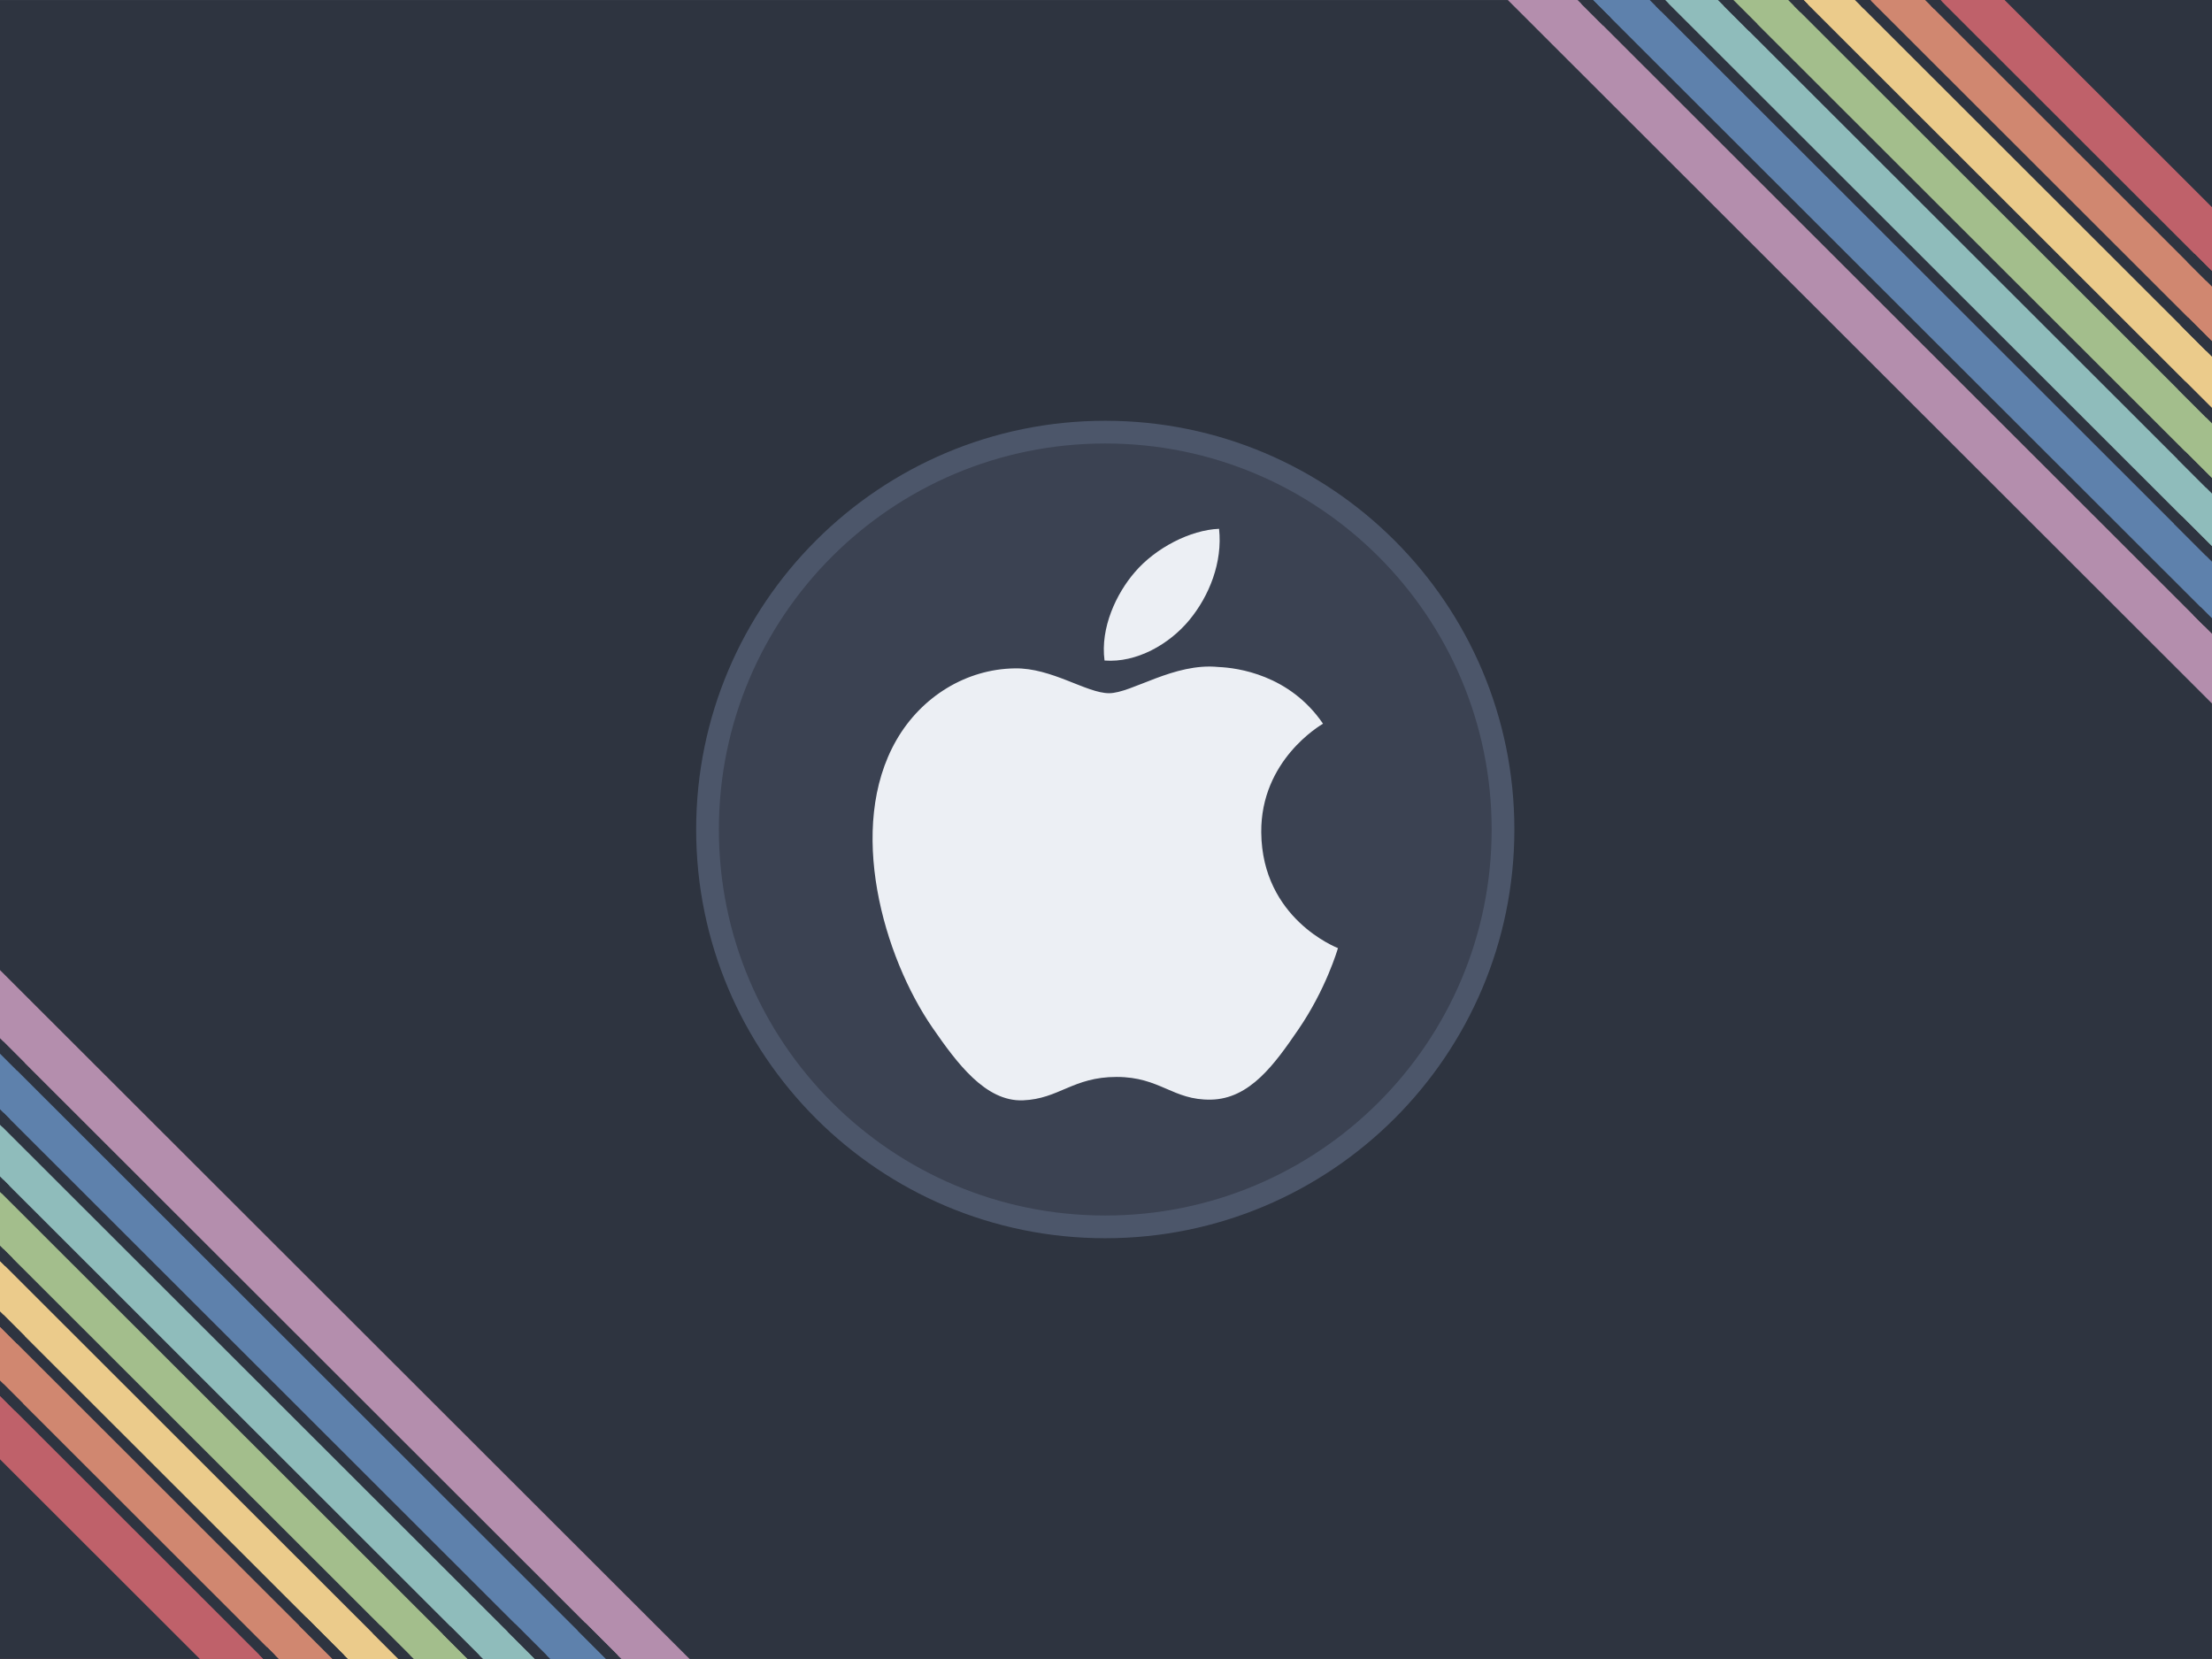
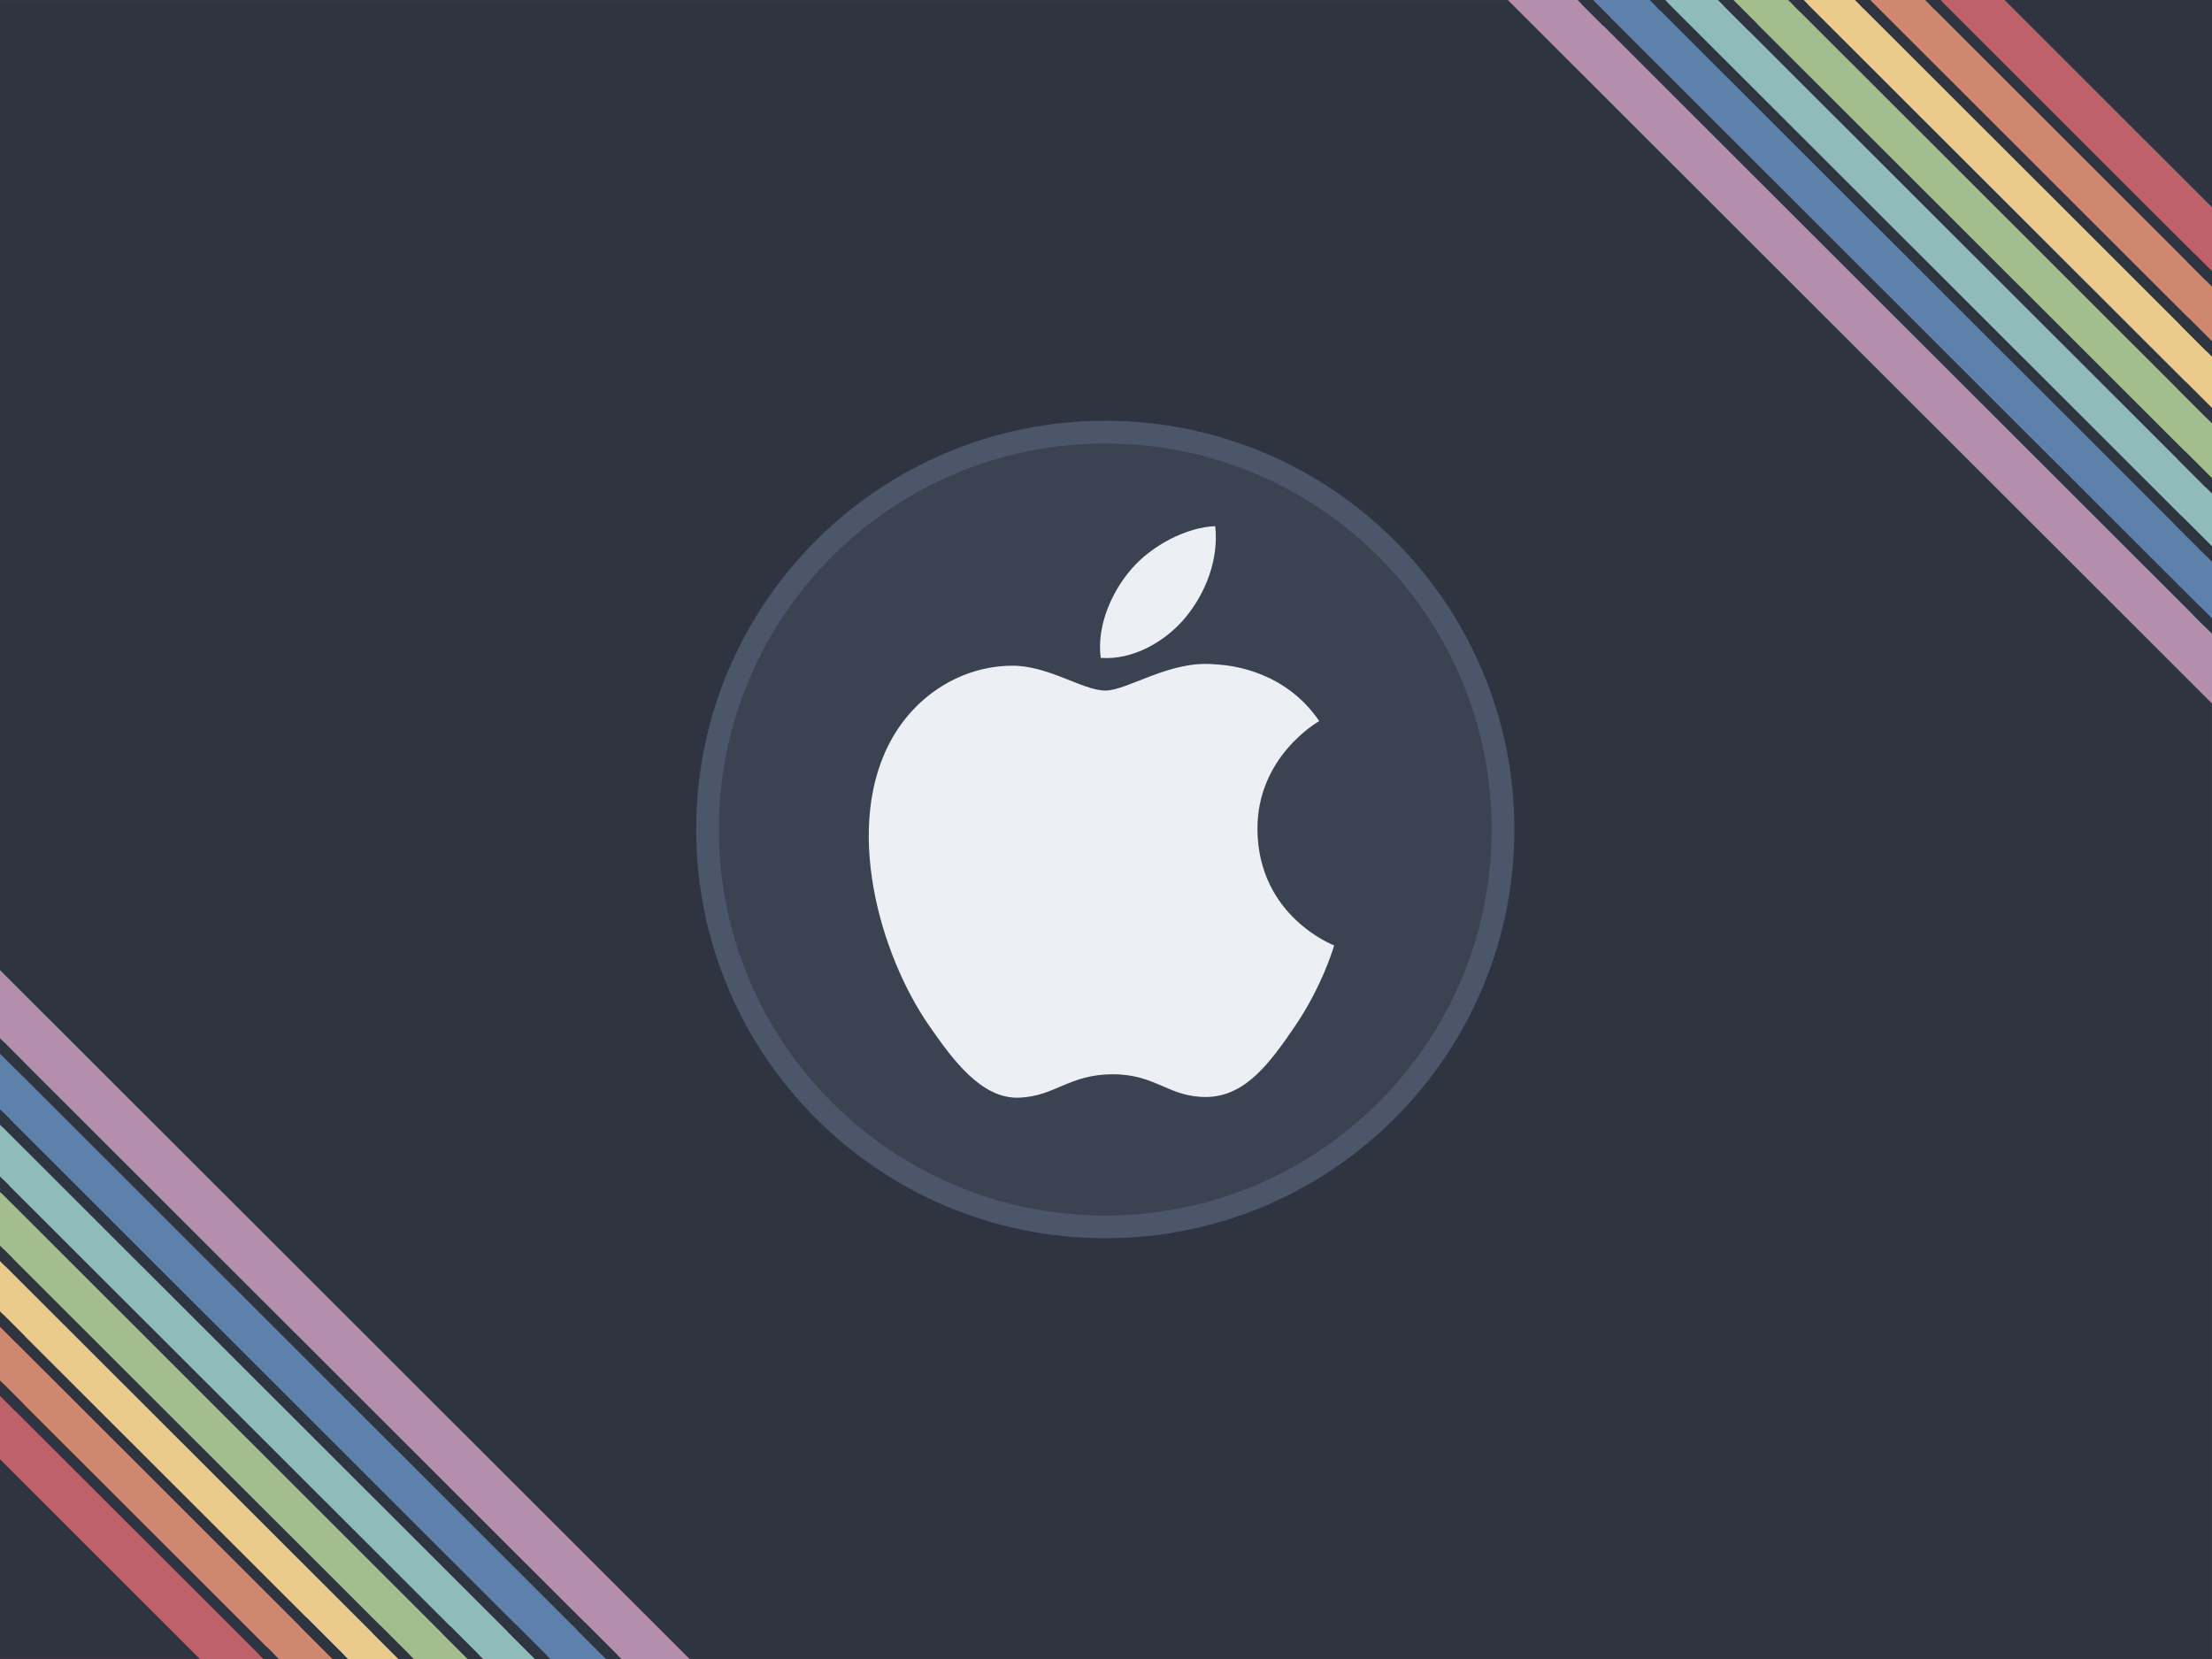
<svg xmlns="http://www.w3.org/2000/svg" width="2048" height="1536" viewBox="0 0 541.867 406.4" version="1.1" id="svg8">
  <defs id="defs2" />
  <g id="layer1">
    <rect style="opacity:1;fill:#2e3440;fill-opacity:1;stroke:#1d1f21;stroke-width:0;stroke-linejoin:miter;stroke-miterlimit:4;stroke-dasharray:none;stroke-opacity:0;paint-order:normal" id="rect5980" width="539.126" height="403.66" x="-0.354" y="1.007" transform="matrix(1.00573,0,0,1.006763,0.00198539,-1.008814)" />
    <g id="g941" transform="matrix(0.7607387,0,0,0.7607387,129.6477,-9.3679719e-7)">
      <path style="fill:#b48ead;fill-opacity:1;stroke:#000000;stroke-width:0;stroke-linecap:butt;stroke-linejoin:miter;stroke-miterlimit:4;stroke-dasharray:none;stroke-opacity:1" d="M 541.867,3.4079087e-6 V 226.528 L 315.108,3.4079087e-6 Z" id="path37-3-6-7-5-3-5" />
      <path style="fill:#5e81ac;fill-opacity:1;stroke:#000000;stroke-width:0;stroke-linecap:butt;stroke-linejoin:miter;stroke-miterlimit:4;stroke-dasharray:none;stroke-opacity:1" d="M 541.867,4.2565831e-6 V 201.623 L 340.038,4.2565831e-6 Z" id="path37-3-6-7-5-3" />
      <path style="fill:#8fbcbb;fill-opacity:1;stroke:#000000;stroke-width:0;stroke-linecap:butt;stroke-linejoin:miter;stroke-miterlimit:4;stroke-dasharray:none;stroke-opacity:1" d="M 541.867,3.3726938e-6 V 178.271 L 363.414,3.3726938e-6 Z" id="path37-3-6-7-5" />
      <path style="fill:#a3be8c;fill-opacity:1;stroke:#000000;stroke-width:0;stroke-linecap:butt;stroke-linejoin:miter;stroke-miterlimit:4;stroke-dasharray:none;stroke-opacity:1" d="M 541.867,2.3932857e-6 V 156.194 L 385.514,2.3932857e-6 Z" id="path37-3-6-7" />
      <path style="fill:#ebcb8b;fill-opacity:1;stroke:#000000;stroke-width:0;stroke-linecap:butt;stroke-linejoin:miter;stroke-miterlimit:4;stroke-dasharray:none;stroke-opacity:1" d="M 541.867,1.731431e-6 V 133.456 L 408.275,1.731431e-6 Z" id="path37-3-6" />
      <path style="fill:#d08770;fill-opacity:1;stroke:#000000;stroke-width:0;stroke-linecap:butt;stroke-linejoin:miter;stroke-miterlimit:4;stroke-dasharray:none;stroke-opacity:1" d="M 541.867,1.9749256e-6 V 111.847 L 429.905,1.9749256e-6 Z" id="path37-3" />
      <path style="fill:#bf616a;fill-opacity:1;stroke:#000000;stroke-width:0;stroke-linecap:butt;stroke-linejoin:miter;stroke-miterlimit:4;stroke-dasharray:none;stroke-opacity:1" d="M 541.867,2.0641008e-6 V 89.188 L 452.587,2.0641008e-6 Z" id="path37" />
      <path style="fill:#2e3440;fill-opacity:1;stroke:#000000;stroke-width:0;stroke-linecap:butt;stroke-linejoin:miter;stroke-miterlimit:4;stroke-dasharray:none;stroke-opacity:1" d="M 541.867,1.906558e-6 V 66.728 L 475.071,1.906558e-6 Z" id="path37-36" />
    </g>
    <g id="g931" transform="matrix(0.7453625,0,0,0.7453625,-0.09009816,103.4795)">
      <path style="fill:#b48ead;fill-opacity:1;stroke:#000000;stroke-width:0;stroke-linecap:butt;stroke-linejoin:miter;stroke-miterlimit:4;stroke-dasharray:none;stroke-opacity:1" d="M -1.95e-5,406.4 V 179.872 L 226.759,406.4 Z" id="path37-3-6-7-5-3-5-6" />
      <path style="fill:#5e81ac;fill-opacity:1;stroke:#000000;stroke-width:0;stroke-linecap:butt;stroke-linejoin:miter;stroke-miterlimit:4;stroke-dasharray:none;stroke-opacity:1" d="M 5e-7,406.4 V 204.777 L 201.829,406.4 Z" id="path37-3-6-7-5-3-2" />
      <path style="fill:#8fbcbb;fill-opacity:1;stroke:#000000;stroke-width:0;stroke-linecap:butt;stroke-linejoin:miter;stroke-miterlimit:4;stroke-dasharray:none;stroke-opacity:1" d="M 5e-7,406.4 V 228.129 L 178.452,406.4 Z" id="path37-3-6-7-5-9" />
      <path style="fill:#a3be8c;fill-opacity:1;stroke:#000000;stroke-width:0;stroke-linecap:butt;stroke-linejoin:miter;stroke-miterlimit:4;stroke-dasharray:none;stroke-opacity:1" d="M 5e-7,406.4 V 250.206 L 156.353,406.4 Z" id="path37-3-6-7-1" />
      <path style="fill:#ebcb8b;fill-opacity:1;stroke:#000000;stroke-width:0;stroke-linecap:butt;stroke-linejoin:miter;stroke-miterlimit:4;stroke-dasharray:none;stroke-opacity:1" d="M 5e-7,406.4 V 272.944 L 133.592,406.4 Z" id="path37-3-6-2" />
      <path style="fill:#d08770;fill-opacity:1;stroke:#000000;stroke-width:0;stroke-linecap:butt;stroke-linejoin:miter;stroke-miterlimit:4;stroke-dasharray:none;stroke-opacity:1" d="M 5e-7,406.4 V 294.553 L 111.961,406.4 Z" id="path37-3-7" />
      <a id="a919" transform="translate(-0.0530056)">
        <path style="fill:#bf616a;fill-opacity:1;stroke:#000000;stroke-width:0;stroke-linecap:butt;stroke-linejoin:miter;stroke-miterlimit:4;stroke-dasharray:none;stroke-opacity:1" d="M 5e-7,406.4 V 317.212 L 89.279,406.4 Z" id="path37-0" />
      </a>
      <path style="fill:#2e3440;fill-opacity:1;stroke:#000000;stroke-width:0;stroke-linecap:butt;stroke-linejoin:miter;stroke-miterlimit:4;stroke-dasharray:none;stroke-opacity:1" d="M -0.354,406.395 V 340.304 L 65.805,406.395 Z" id="path37-36-7" />
    </g>
    <g id="g1082" style="stroke-width:2.646;stroke-miterlimit:4;stroke-dasharray:none">
      <path style="fill:none;stroke:#2e3440;stroke-width:2.646;stroke-linecap:butt;stroke-linejoin:miter;stroke-miterlimit:4;stroke-dasharray:none;stroke-opacity:1" d="M 393.615,5.288 383.211,-5.116 Z" id="path901" />
      <path style="fill:none;stroke:#2e3440;stroke-width:2.646;stroke-linecap:butt;stroke-linejoin:miter;stroke-miterlimit:4;stroke-dasharray:none;stroke-opacity:1" d="M 429.472,6.765 419.068,-3.639 Z" id="path911" />
      <path style="fill:none;stroke:#2e3440;stroke-width:2.646;stroke-linecap:butt;stroke-linejoin:miter;stroke-miterlimit:4;stroke-dasharray:none;stroke-opacity:1" d="M 474.727,1.268 464.323,-9.136 Z" id="path915" />
      <path style="fill:none;stroke:#2e3440;stroke-width:2.646;stroke-linecap:butt;stroke-linejoin:miter;stroke-miterlimit:4;stroke-dasharray:none;stroke-opacity:1" d="M 457.468,1.198 447.064,-9.206 Z" id="path917" />
      <path style="fill:none;stroke:#2e3440;stroke-width:2.646;stroke-linecap:butt;stroke-linejoin:miter;stroke-miterlimit:4;stroke-dasharray:none;stroke-opacity:1" d="M 441.948,2.032 431.544,-8.372 Z" id="path919" />
      <g id="g1039" style="stroke-width:2.646;stroke-miterlimit:4;stroke-dasharray:none">
        <g id="g899" style="stroke:#2e3440;stroke-width:2.608;stroke-miterlimit:4;stroke-dasharray:none;stroke-opacity:1" transform="matrix(-1.014348,0,0,-1.014312,541.3011,412.6859)">
          <path style="fill:none;stroke:#2e3440;stroke-width:2.608;stroke-linecap:butt;stroke-linejoin:miter;stroke-miterlimit:4;stroke-dasharray:none;stroke-opacity:1" d="M -0.09,339.957 66.416,406.395 Z" id="path887" />
          <path style="fill:none;stroke:#2e3440;stroke-width:2.608;stroke-linecap:butt;stroke-linejoin:miter;stroke-miterlimit:4;stroke-dasharray:none;stroke-opacity:1" d="M 83.362,406.395 -0.09,323.028 Z" id="path889" />
          <path style="fill:none;stroke:#2e3440;stroke-width:2.608;stroke-linecap:butt;stroke-linejoin:miter;stroke-miterlimit:4;stroke-dasharray:none;stroke-opacity:1" d="M 99.484,406.395 -0.09,306.922 Z" id="path891" />
          <path style="fill:none;stroke:#2e3440;stroke-width:2.608;stroke-linecap:butt;stroke-linejoin:miter;stroke-miterlimit:4;stroke-dasharray:none;stroke-opacity:1" d="M 132.922,406.395 -0.09,273.519 Z" id="path893" />
          <path style="fill:none;stroke:#2e3440;stroke-width:2.608;stroke-linecap:butt;stroke-linejoin:miter;stroke-miterlimit:4;stroke-dasharray:none;stroke-opacity:1" d="M 150.805,406.858 0.369,256.575 Z" id="path895" />
          <path style="fill:none;stroke:#2e3440;stroke-width:2.608;stroke-linecap:butt;stroke-linejoin:miter;stroke-miterlimit:4;stroke-dasharray:none;stroke-opacity:1" d="M 116.45,406.395 -0.09,289.974 Z" id="path897" />
        </g>
        <path style="fill:none;stroke:#2e3440;stroke-width:2.646;stroke-linecap:butt;stroke-linejoin:miter;stroke-miterlimit:4;stroke-dasharray:none;stroke-opacity:1" d="M 545.468,89.111 535.064,78.707 Z" id="path903" />
        <path style="fill:none;stroke:#2e3440;stroke-width:2.646;stroke-linecap:butt;stroke-linejoin:miter;stroke-miterlimit:4;stroke-dasharray:none;stroke-opacity:1" d="M 544.899,104.879 534.496,94.475 Z" id="path905" />
        <path style="fill:none;stroke:#2e3440;stroke-width:2.646;stroke-linecap:butt;stroke-linejoin:miter;stroke-miterlimit:4;stroke-dasharray:none;stroke-opacity:1" d="M 544.771,121.942 534.367,111.538 Z" id="path907" />
        <path style="fill:none;stroke:#2e3440;stroke-width:2.646;stroke-linecap:butt;stroke-linejoin:miter;stroke-miterlimit:4;stroke-dasharray:none;stroke-opacity:1" d="M 543.927,137.789 533.523,127.385 Z" id="path909" />
        <path style="fill:none;stroke:#2e3440;stroke-width:2.646;stroke-linecap:butt;stroke-linejoin:miter;stroke-miterlimit:4;stroke-dasharray:none;stroke-opacity:1" d="M 548.567,160.079 538.163,149.675 Z" id="path913" />
        <path style="fill:none;stroke:#2e3440;stroke-width:2.646;stroke-linecap:butt;stroke-linejoin:miter;stroke-miterlimit:4;stroke-dasharray:none;stroke-opacity:1" d="M 547.062,73.534 536.658,63.13 Z" id="path921" />
      </g>
      <path style="fill:none;stroke:#2e3440;stroke-width:2.646;stroke-linecap:butt;stroke-linejoin:miter;stroke-miterlimit:4;stroke-dasharray:none;stroke-opacity:1" d="M 407.732,1.733 397.328,-8.671 Z" id="path923" />
    </g>
    <g id="g1060" style="stroke-width:2.646;stroke-miterlimit:4;stroke-dasharray:none">
      <g id="g885" style="stroke:#2e3440;stroke-opacity:1;stroke-width:2.646;stroke-miterlimit:4;stroke-dasharray:none">
        <path style="fill:none;stroke:#2e3440;stroke-width:2.646;stroke-linecap:butt;stroke-linejoin:miter;stroke-opacity:1;stroke-miterlimit:4;stroke-dasharray:none" d="M -0.09,339.957 66.416,406.395 Z" id="path867" />
        <path style="fill:none;stroke:#2e3440;stroke-width:2.646;stroke-linecap:butt;stroke-linejoin:miter;stroke-opacity:1;stroke-miterlimit:4;stroke-dasharray:none" d="M 83.362,406.395 -0.09,323.028 Z" id="path869" />
        <path style="fill:none;stroke:#2e3440;stroke-width:2.646;stroke-linecap:butt;stroke-linejoin:miter;stroke-opacity:1;stroke-miterlimit:4;stroke-dasharray:none" d="M 99.484,406.395 -0.09,306.922 Z" id="path871" />
        <path style="fill:none;stroke:#2e3440;stroke-width:2.646;stroke-linecap:butt;stroke-linejoin:miter;stroke-opacity:1;stroke-miterlimit:4;stroke-dasharray:none" d="M 132.922,406.395 -0.09,273.519 Z" id="path873" />
        <path style="fill:none;stroke:#2e3440;stroke-width:2.646;stroke-linecap:butt;stroke-linejoin:miter;stroke-opacity:1;stroke-miterlimit:4;stroke-dasharray:none" d="M 150.346,406.395 -0.09,256.112 Z" id="path875" />
        <path style="fill:none;stroke:#2e3440;stroke-width:2.646;stroke-linecap:butt;stroke-linejoin:miter;stroke-opacity:1;stroke-miterlimit:4;stroke-dasharray:none" d="M 116.45,406.395 -0.09,289.974 Z" id="path877" />
      </g>
      <path style="fill:none;stroke:#2e3440;stroke-width:2.646;stroke-linecap:butt;stroke-linejoin:miter;stroke-miterlimit:4;stroke-dasharray:none;stroke-opacity:1" d="m 5.112,261.314 -10.404,-10.404 z" id="path915-3" />
      <path style="fill:none;stroke:#2e3440;stroke-width:2.646;stroke-linecap:butt;stroke-linejoin:miter;stroke-miterlimit:4;stroke-dasharray:none;stroke-opacity:1" d="m 1.49,275.097 -10.404,-10.404 z" id="path949" />
      <path style="fill:none;stroke:#2e3440;stroke-width:2.646;stroke-linecap:butt;stroke-linejoin:miter;stroke-miterlimit:4;stroke-dasharray:none;stroke-opacity:1" d="M 1.303,291.366 -9.101,280.962 Z" id="path915-6" />
      <path style="fill:none;stroke:#2e3440;stroke-width:2.646;stroke-linecap:butt;stroke-linejoin:miter;stroke-miterlimit:4;stroke-dasharray:none;stroke-opacity:1" d="M 2.217,309.227 -8.187,298.823 Z" id="path915-7" />
      <path style="fill:none;stroke:#2e3440;stroke-width:2.646;stroke-linecap:butt;stroke-linejoin:miter;stroke-miterlimit:4;stroke-dasharray:none;stroke-opacity:1" d="M 5.112,328.23 -5.292,317.826 Z" id="path915-5" />
      <path style="fill:none;stroke:#2e3440;stroke-width:2.646;stroke-linecap:butt;stroke-linejoin:miter;stroke-miterlimit:4;stroke-dasharray:none;stroke-opacity:1" d="M 4.644,344.691 -5.76,334.287 Z" id="path915-35" />
      <path style="fill:none;stroke:#2e3440;stroke-width:2.646;stroke-linecap:butt;stroke-linejoin:miter;stroke-miterlimit:4;stroke-dasharray:none;stroke-opacity:1" d="M 74.878,414.859 64.474,404.455 Z" id="path915-62" />
      <path style="fill:none;stroke:#2e3440;stroke-width:2.646;stroke-linecap:butt;stroke-linejoin:miter;stroke-miterlimit:4;stroke-dasharray:none;stroke-opacity:1" d="M 84.576,407.613 74.172,397.209 Z" id="path915-9" />
      <path style="fill:none;stroke:#2e3440;stroke-width:2.646;stroke-linecap:butt;stroke-linejoin:miter;stroke-miterlimit:4;stroke-dasharray:none;stroke-opacity:1" d="M 102.6,409.512 92.196,399.108 Z" id="path915-1" />
      <path style="fill:none;stroke:#2e3440;stroke-width:2.646;stroke-linecap:butt;stroke-linejoin:miter;stroke-miterlimit:4;stroke-dasharray:none;stroke-opacity:1" d="M 135.689,409.165 125.285,398.761 Z" id="path915-2" />
      <path style="fill:none;stroke:#2e3440;stroke-width:2.646;stroke-linecap:butt;stroke-linejoin:miter;stroke-miterlimit:4;stroke-dasharray:none;stroke-opacity:1" d="M 152.838,408.89 142.434,398.486 Z" id="path915-70" />
      <path style="fill:none;stroke:#2e3440;stroke-width:2.646;stroke-linecap:butt;stroke-linejoin:miter;stroke-miterlimit:4;stroke-dasharray:none;stroke-opacity:1" d="M 119.807,409.754 109.403,399.35 Z" id="path915-93" />
    </g>
    <ellipse style="opacity:1;fill:#3b4252;fill-opacity:1;stroke:#4c566a;stroke-width:5.565;stroke-linejoin:miter;stroke-miterlimit:4;stroke-dasharray:none;stroke-opacity:1;paint-order:normal" id="path5985" cx="270.754" cy="203.2" rx="97.435" ry="97.345" />
  </g>
  <g id="layer2">
    <path d="m 188.188,-249.124 c -5.958,14.644 -9.552,24.222 -16.185,38.431 4.067,4.322 9.059,9.355 17.167,15.039 -8.716,-3.596 -14.662,-7.205 -19.105,-10.951 -8.49,17.759 -21.79,43.055 -48.782,91.673 21.214,-12.278 37.659,-19.847 52.985,-22.735 -0.658,-2.837 -1.032,-5.907 -1.007,-9.109 l 0.025,-0.681 c 0.337,-13.625 7.407,-24.103 15.782,-23.391 8.375,0.711 14.886,12.34 14.549,25.965 -0.063,2.564 -0.352,5.03 -0.856,7.318 15.16,2.973 31.429,10.523 52.356,22.634 -4.126,-7.616 -7.81,-14.481 -11.327,-21.019 -5.54,-4.305 -11.319,-9.907 -23.107,-15.973 8.102,2.111 13.903,4.545 18.425,7.267 -35.762,-66.747 -38.658,-75.616 -50.921,-104.466 z" fill="#1793d1" id="path6053" style="fill:#81a1c1;fill-opacity:1;stroke-width:0.523" />
-     <path d="m 308.966,203.925 c 0.197,21.189 18.589,28.24 18.792,28.33 -0.156,0.497 -2.939,10.049 -9.69,19.915 -5.836,8.53 -11.893,17.028 -21.434,17.204 -9.375,0.173 -12.39,-5.56 -23.109,-5.56 -10.715,0 -14.065,5.384 -22.94,5.732 -9.21,0.348 -16.223,-9.224 -22.107,-17.722 -12.024,-17.384 -21.213,-49.122 -8.875,-70.546 6.129,-10.639 17.083,-17.376 28.972,-17.549 9.044,-0.173 17.58,6.084 23.109,6.084 5.525,0 15.899,-7.525 26.804,-6.419 4.565,0.19 17.38,1.844 25.609,13.889 -0.663,0.411 -15.291,8.927 -15.132,26.642 m -17.62,-52.031 c 4.89,-5.919 8.181,-14.158 7.283,-22.356 -7.048,0.283 -15.571,4.697 -20.626,10.612 -4.531,5.238 -8.498,13.623 -7.428,21.658 7.856,0.608 15.881,-3.992 20.771,-9.914" fill="#000000" id="path465" style="fill:#eceff4;fill-opacity:1;stroke-width:0.445" />
+     <path d="m 308.035,203.273 c 0.197,21.189 18.589,28.24 18.792,28.33 -0.156,0.497 -2.939,10.049 -9.69,19.915 -5.836,8.53 -11.893,17.028 -21.434,17.204 -9.375,0.173 -12.39,-5.56 -23.109,-5.56 -10.715,0 -14.065,5.384 -22.94,5.732 -9.21,0.348 -16.223,-9.224 -22.107,-17.722 -12.024,-17.384 -21.213,-49.122 -8.875,-70.546 6.129,-10.639 17.083,-17.376 28.972,-17.549 9.044,-0.173 17.58,6.084 23.109,6.084 5.525,0 15.899,-7.525 26.804,-6.419 4.565,0.19 17.38,1.844 25.609,13.889 -0.663,0.411 -15.291,8.927 -15.132,26.642 m -17.62,-52.031 c 4.89,-5.919 8.181,-14.158 7.283,-22.356 -7.048,0.283 -15.571,4.697 -20.626,10.612 -4.531,5.238 -8.498,13.623 -7.428,21.658 7.856,0.608 15.881,-3.992 20.771,-9.914" fill="#000000" id="path465" style="fill:#eceff4;fill-opacity:1;stroke-width:0.445" />
  </g>
</svg>
